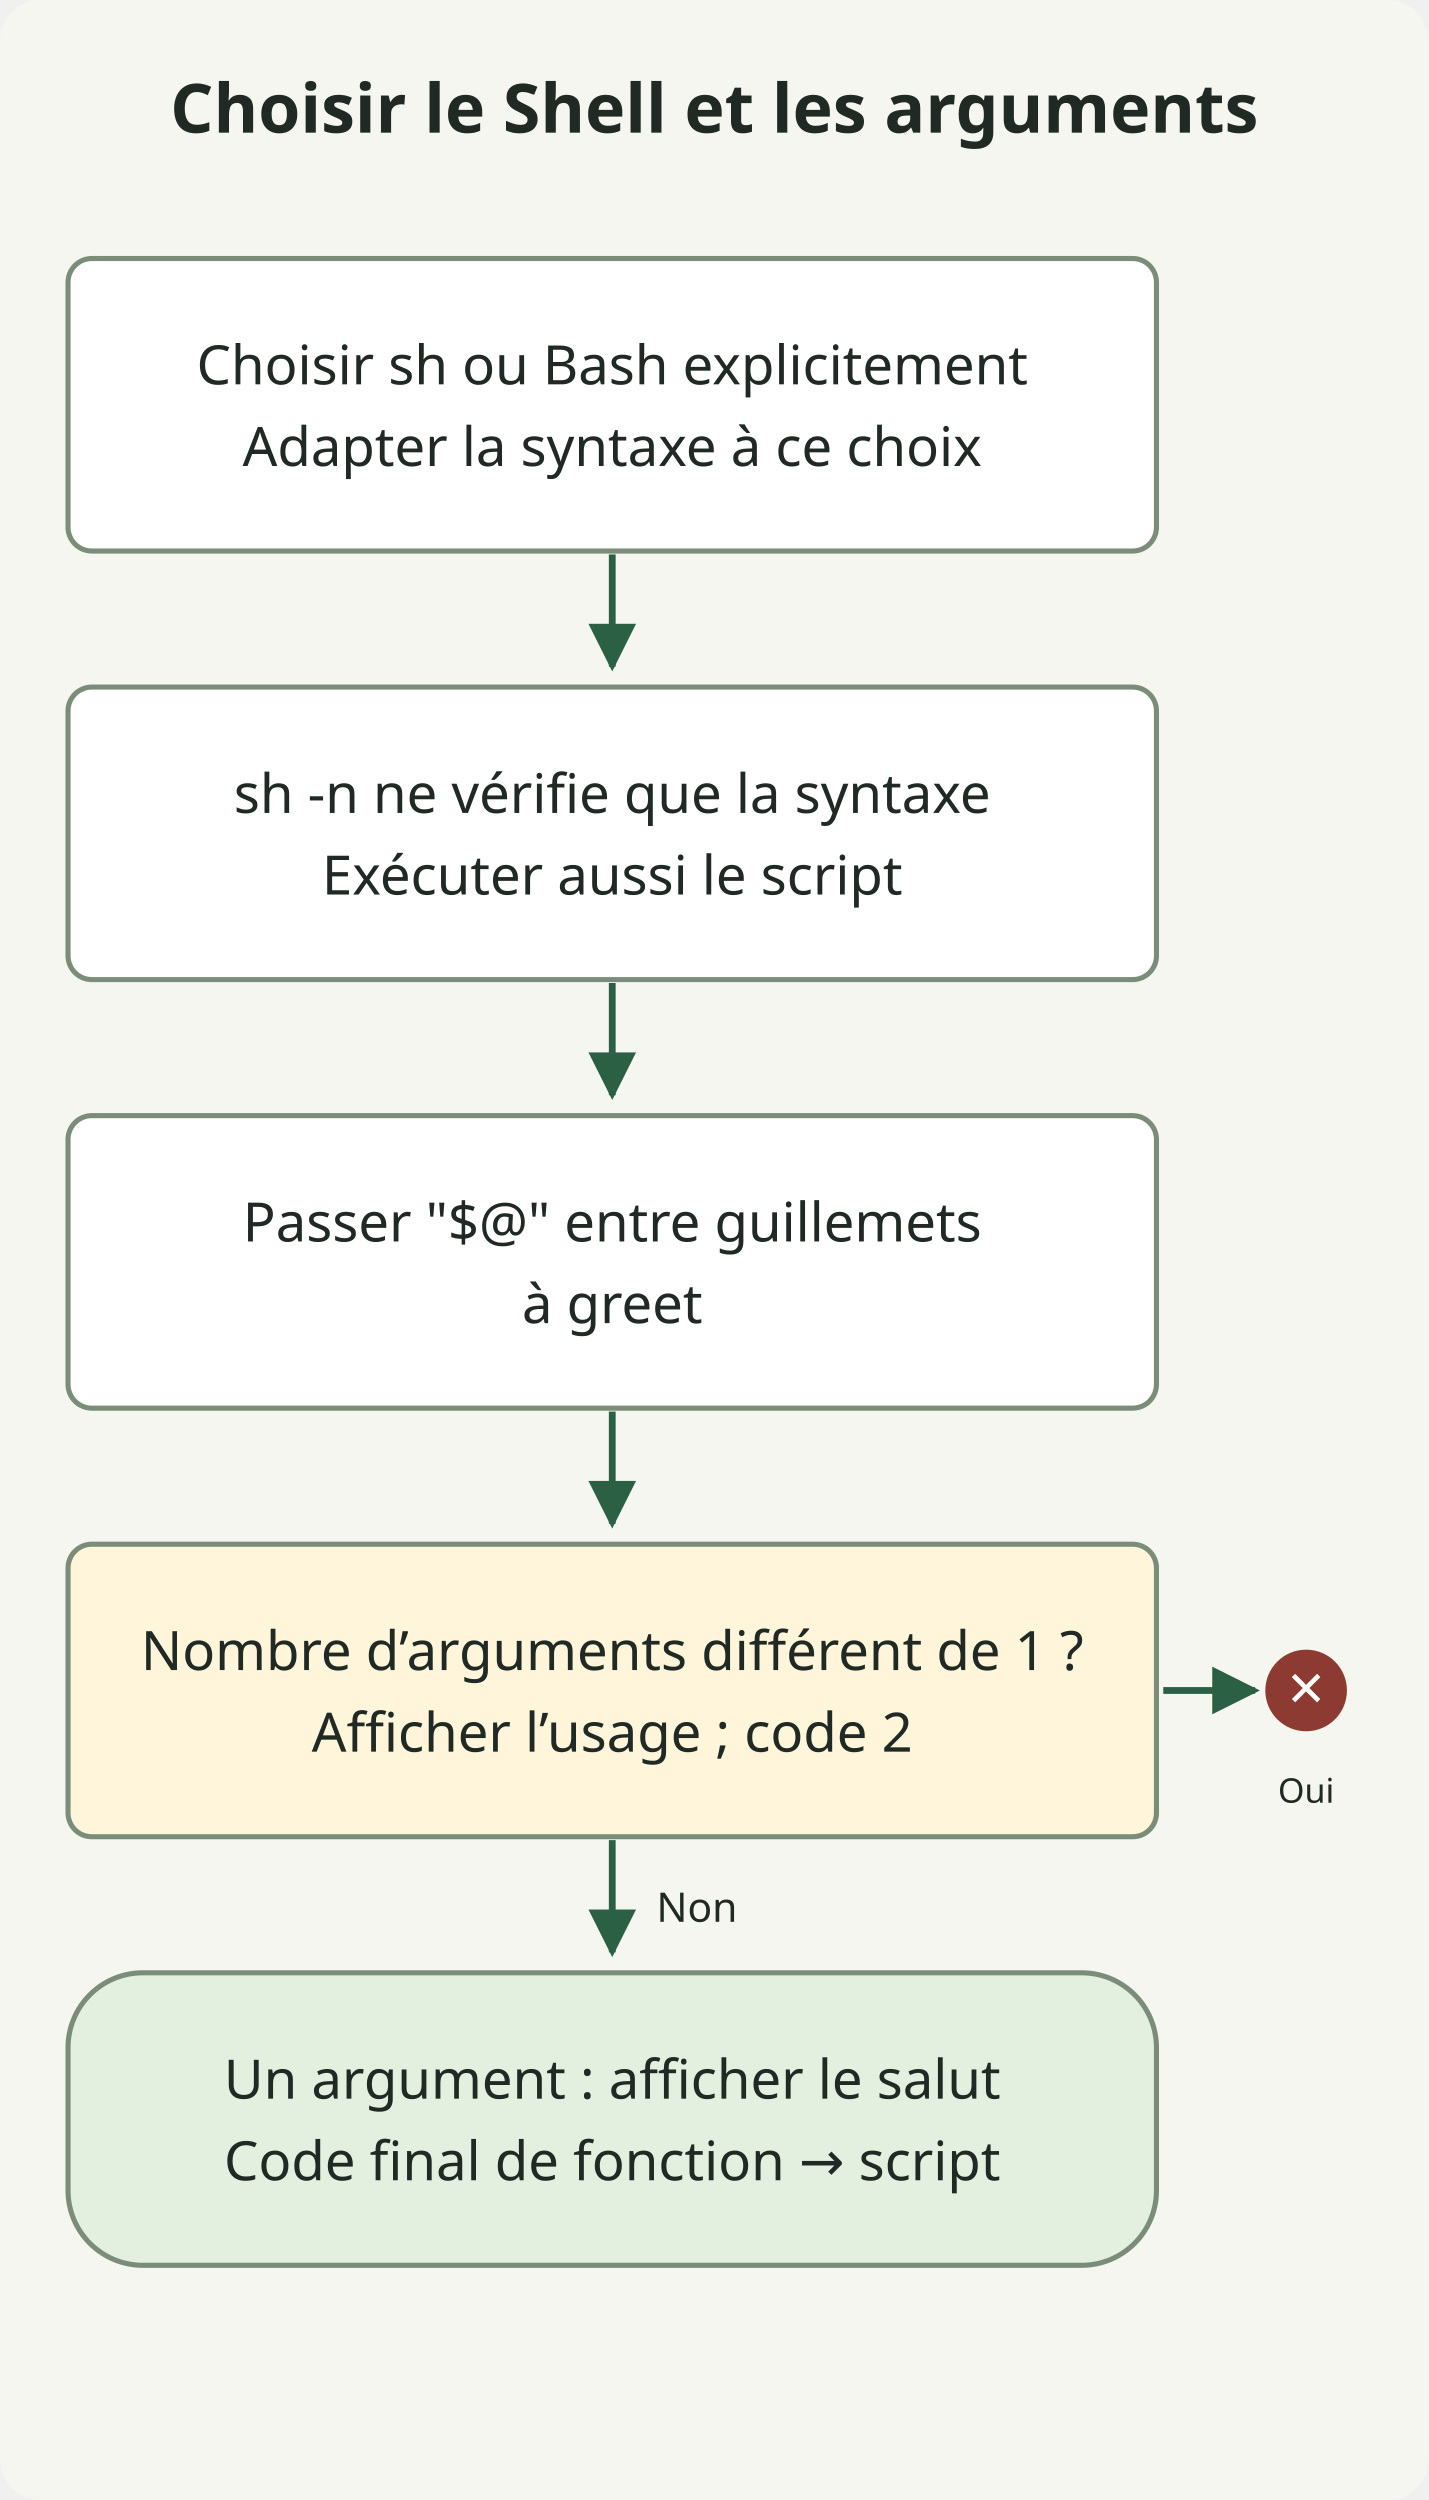
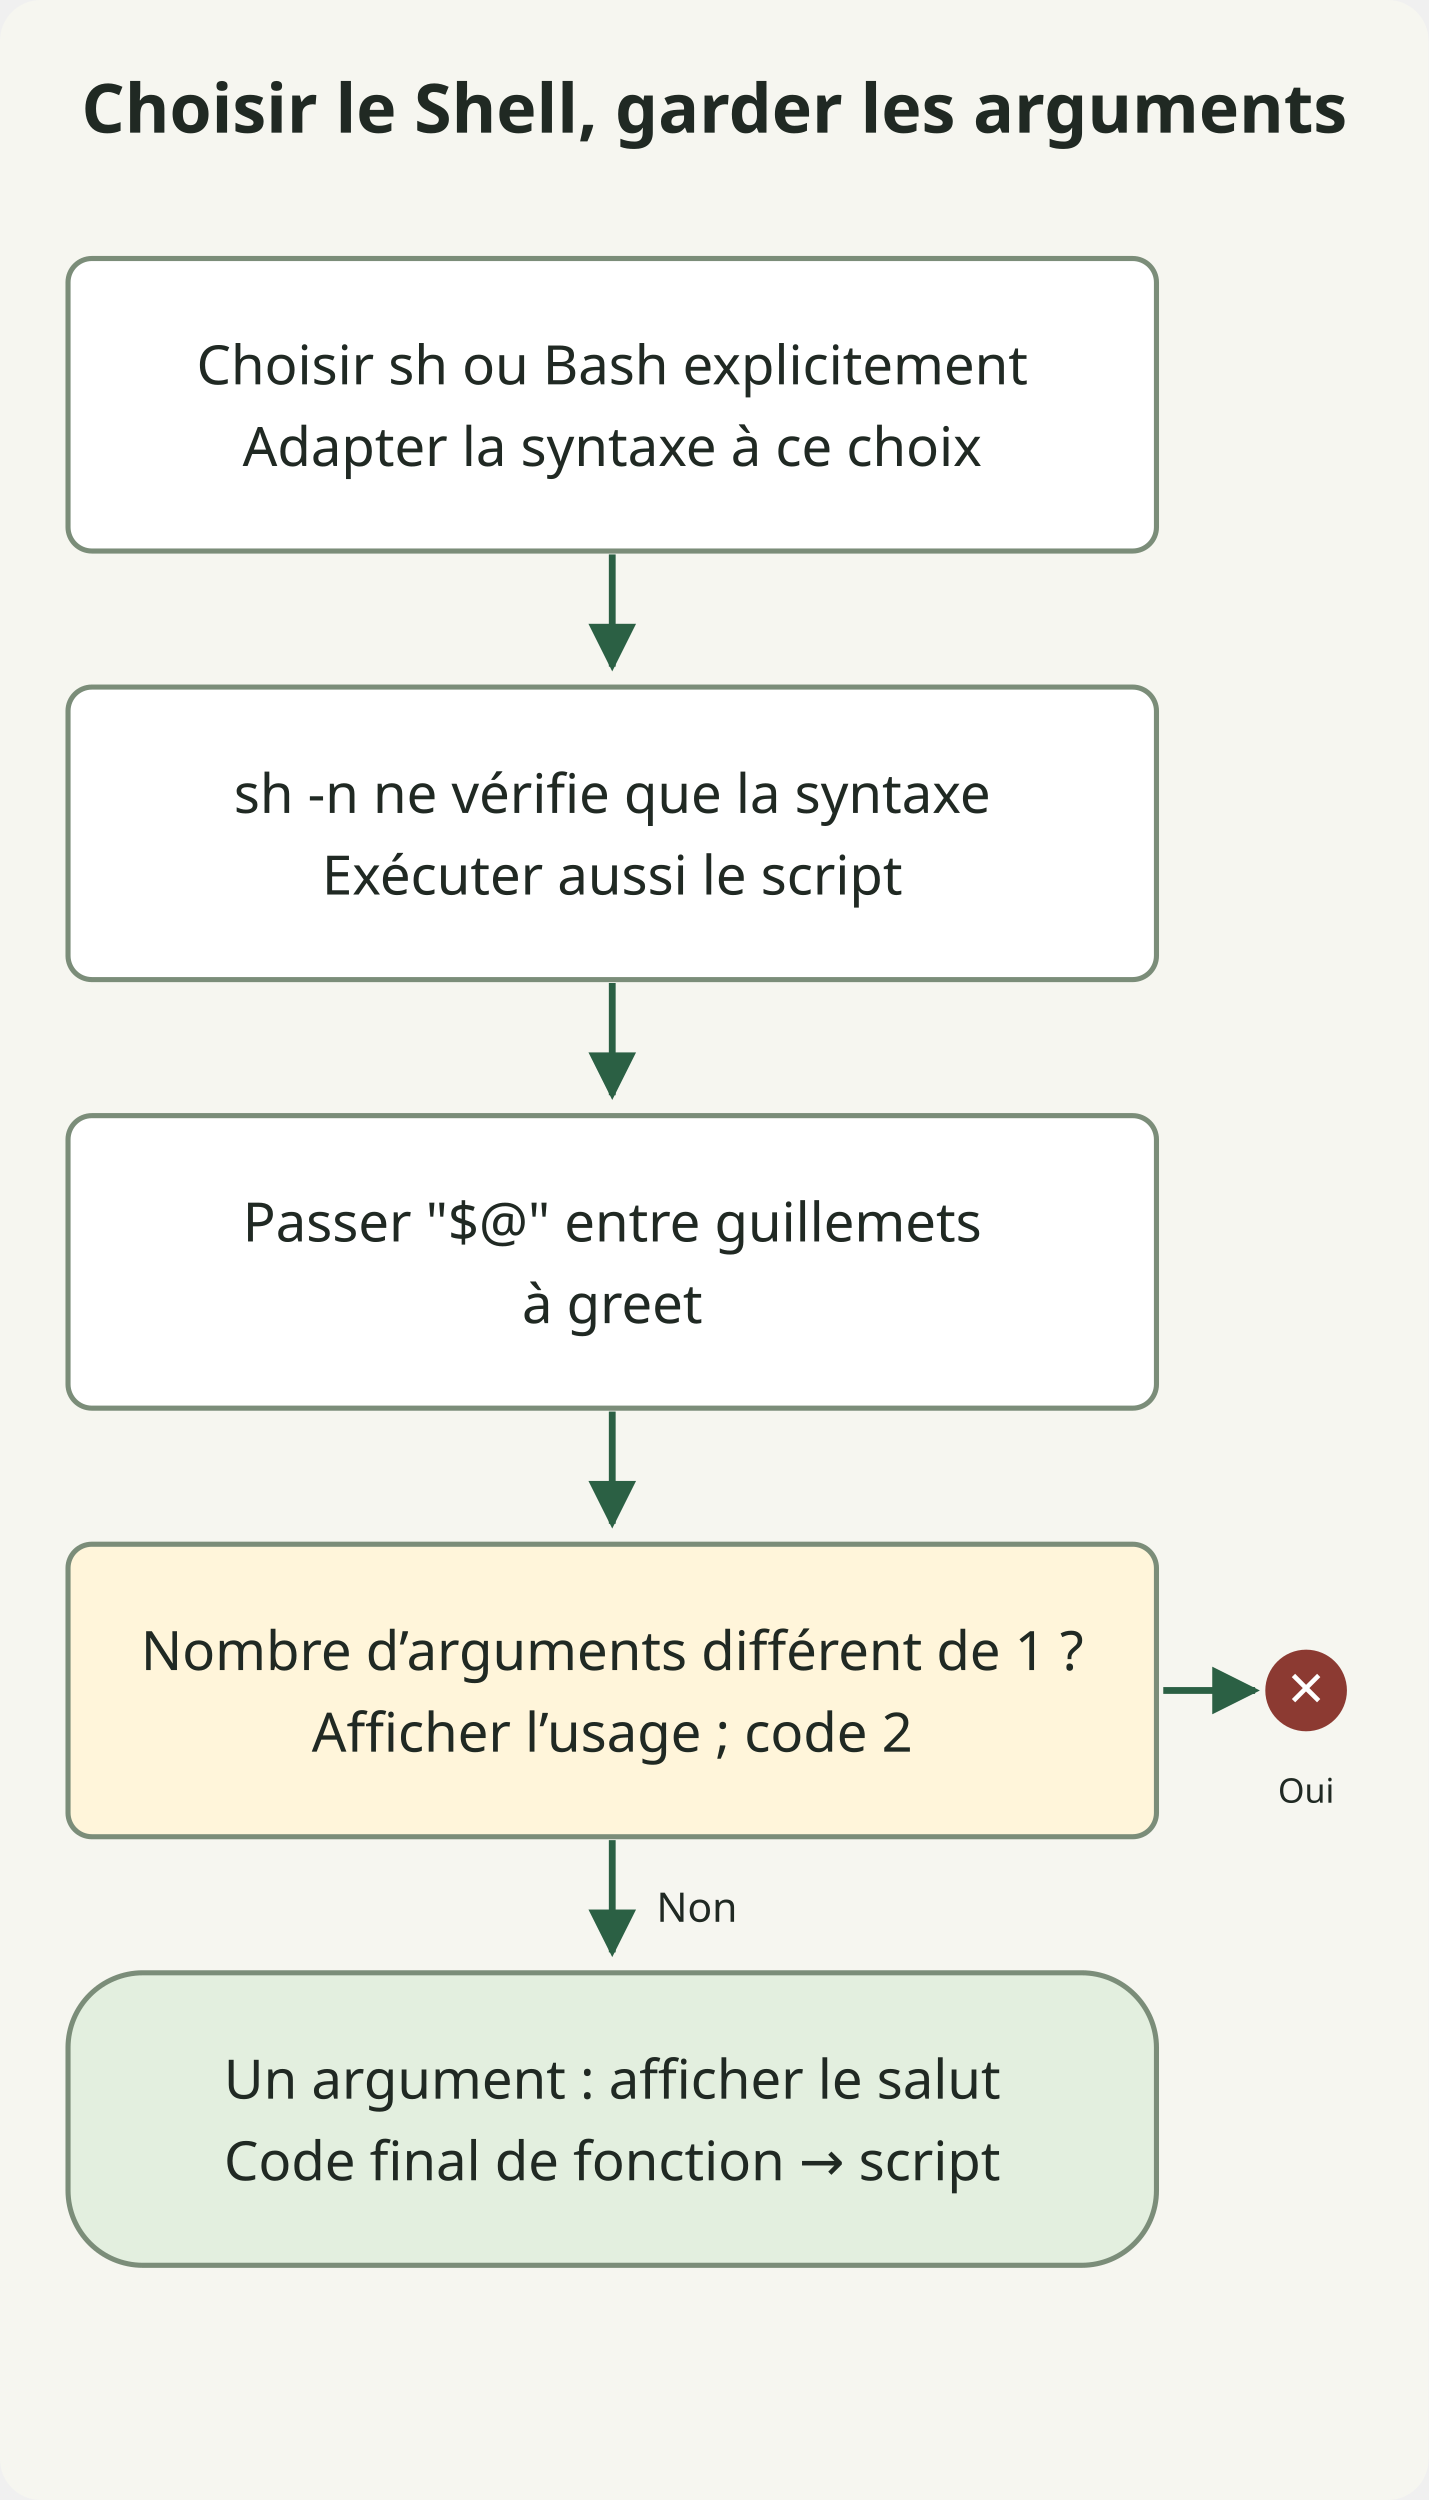
<svg xmlns="http://www.w3.org/2000/svg" viewBox="0 0 420 735" width="420" height="735" role="img" aria-labelledby="title description" xml:lang="fr">
  <defs>
    <marker id="arrow" viewBox="0 0 10 10" refX="9" refY="5" markerWidth="7" markerHeight="7" orient="auto-start-reverse">
      <path d="M 0 0 L 10 5 L 0 10 z" fill="#2b6044" />
    </marker>
  </defs>
  <rect width="100%" height="100%" rx="12" fill="#f6f6f0" />
  <g font-family="system-ui,sans-serif" fill="#202923">
-     <text x="210" y="39" text-anchor="middle" font-size="20" font-weight="650">Choisir le Shell et les arguments</text>
+     <text x="210" y="39" text-anchor="middle" font-size="20" font-weight="650">Choisir le Shell, garder les arguments</text>
    <rect x="20" y="76" width="320" height="86" rx="7" fill="#ffffff" stroke="#7b8d79" stroke-width="1.5" />
    <text x="180" y="113" text-anchor="middle" font-size="16">Choisir sh ou Bash explicitement</text>
    <text x="180" y="137" text-anchor="middle" font-size="16">Adapter la syntaxe à ce choix</text>
    <path d="M 180 163 V 196" fill="none" stroke="#2b6044" stroke-width="2" marker-end="url(#arrow)" />
    <rect x="20" y="202" width="320" height="86" rx="7" fill="#ffffff" stroke="#7b8d79" stroke-width="1.5" />
    <text x="180" y="239" text-anchor="middle" font-size="16">sh -n ne vérifie que la syntaxe</text>
    <text x="180" y="263" text-anchor="middle" font-size="16">Exécuter aussi le script</text>
    <path d="M 180 289 V 322" fill="none" stroke="#2b6044" stroke-width="2" marker-end="url(#arrow)" />
    <rect x="20" y="328" width="320" height="86" rx="7" fill="#ffffff" stroke="#7b8d79" stroke-width="1.5" />
    <text x="180" y="365" text-anchor="middle" font-size="16">Passer "$@" entre guillemets</text>
    <text x="180" y="389" text-anchor="middle" font-size="16">à greet</text>
    <path d="M 180 415 V 448" fill="none" stroke="#2b6044" stroke-width="2" marker-end="url(#arrow)" />
    <rect x="20" y="454" width="320" height="86" rx="7" fill="#fff5da" stroke="#7b8d79" stroke-width="1.5" />
    <text x="180" y="491" text-anchor="middle" font-size="16">Nombre d’arguments différent de 1 ?</text>
    <text x="180" y="515" text-anchor="middle" font-size="16">Afficher l’usage ; code 2</text>
    <path d="M 342 497 H 369" fill="none" stroke="#2b6044" stroke-width="2" marker-end="url(#arrow)" />
    <circle cx="384" cy="497" r="12" fill="#8c3a32" />
    <text x="384" y="503" text-anchor="middle" font-size="19" fill="white">×</text>
    <text x="384" y="530" text-anchor="middle" font-size="10">Oui</text>
    <text x="193" y="565" font-size="12">Non</text>
    <path d="M 180 541 V 574" fill="none" stroke="#2b6044" stroke-width="2" marker-end="url(#arrow)" />
    <rect x="20" y="580" width="320" height="86" rx="22" fill="#e3efdf" stroke="#7b8d79" stroke-width="1.5" />
    <text x="180" y="617" text-anchor="middle" font-size="16">Un argument : afficher le salut</text>
    <text x="180" y="641" text-anchor="middle" font-size="16">Code final de fonction → script</text>
  </g>
</svg>
